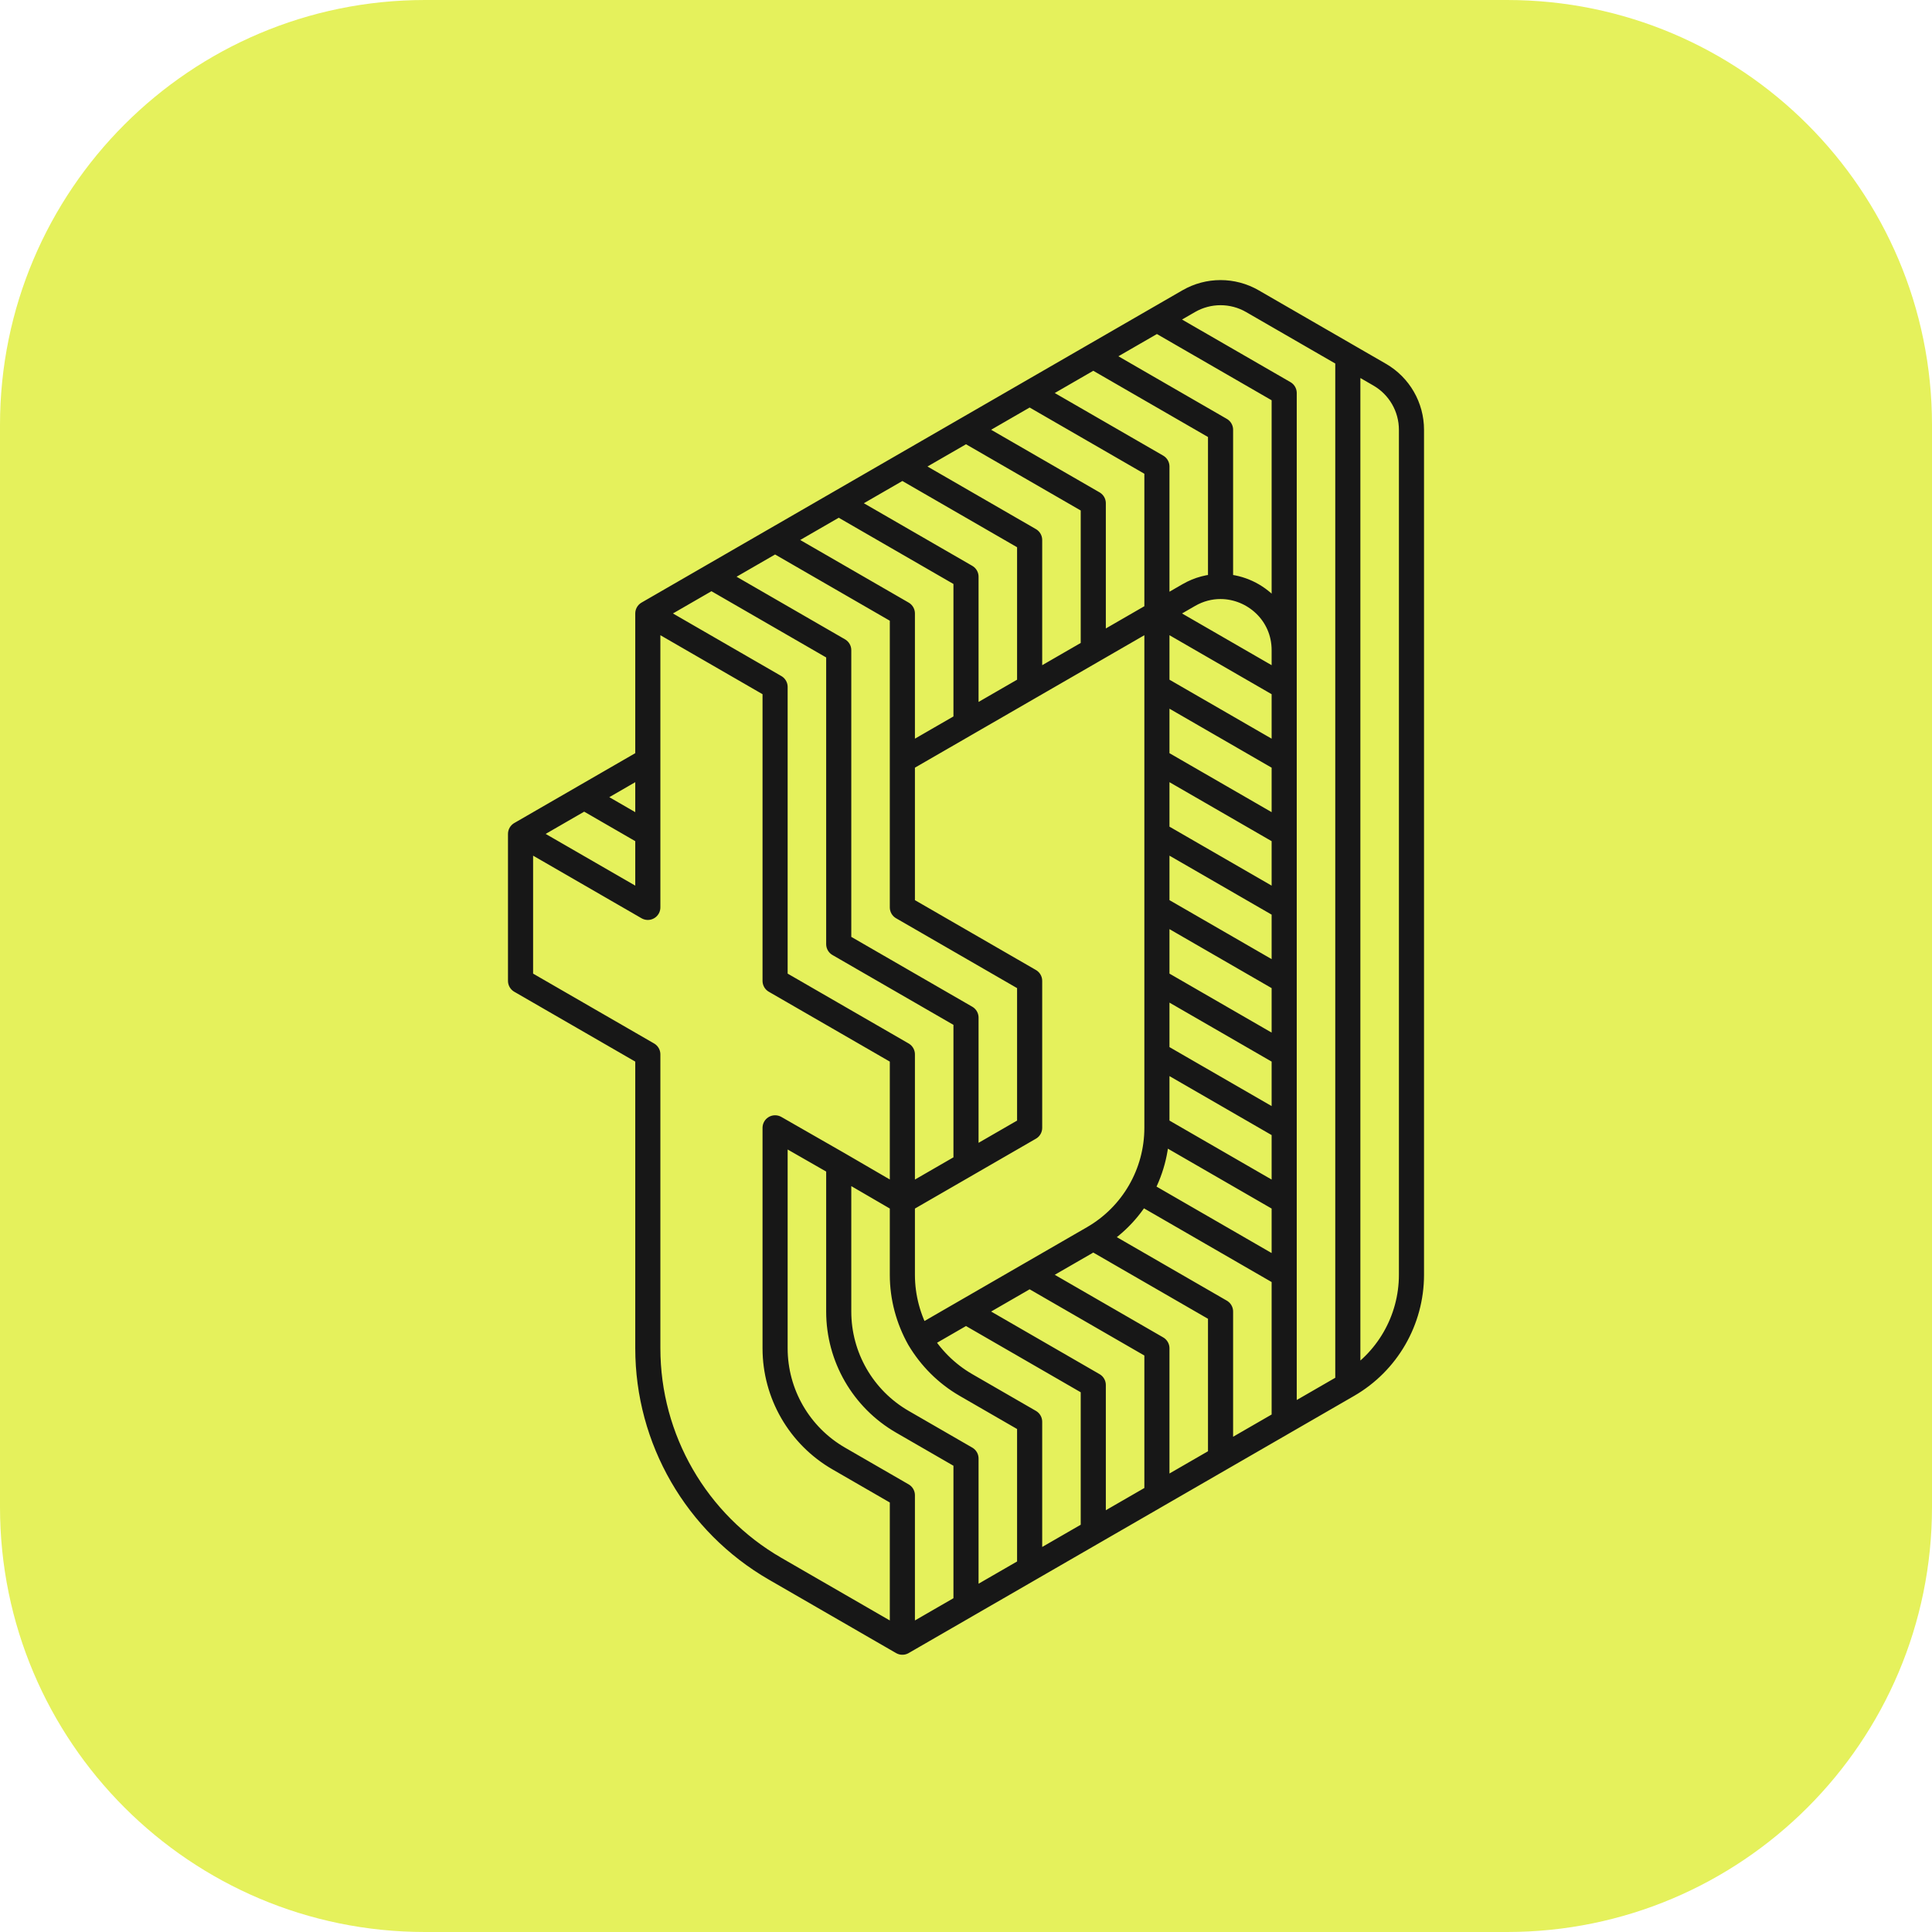
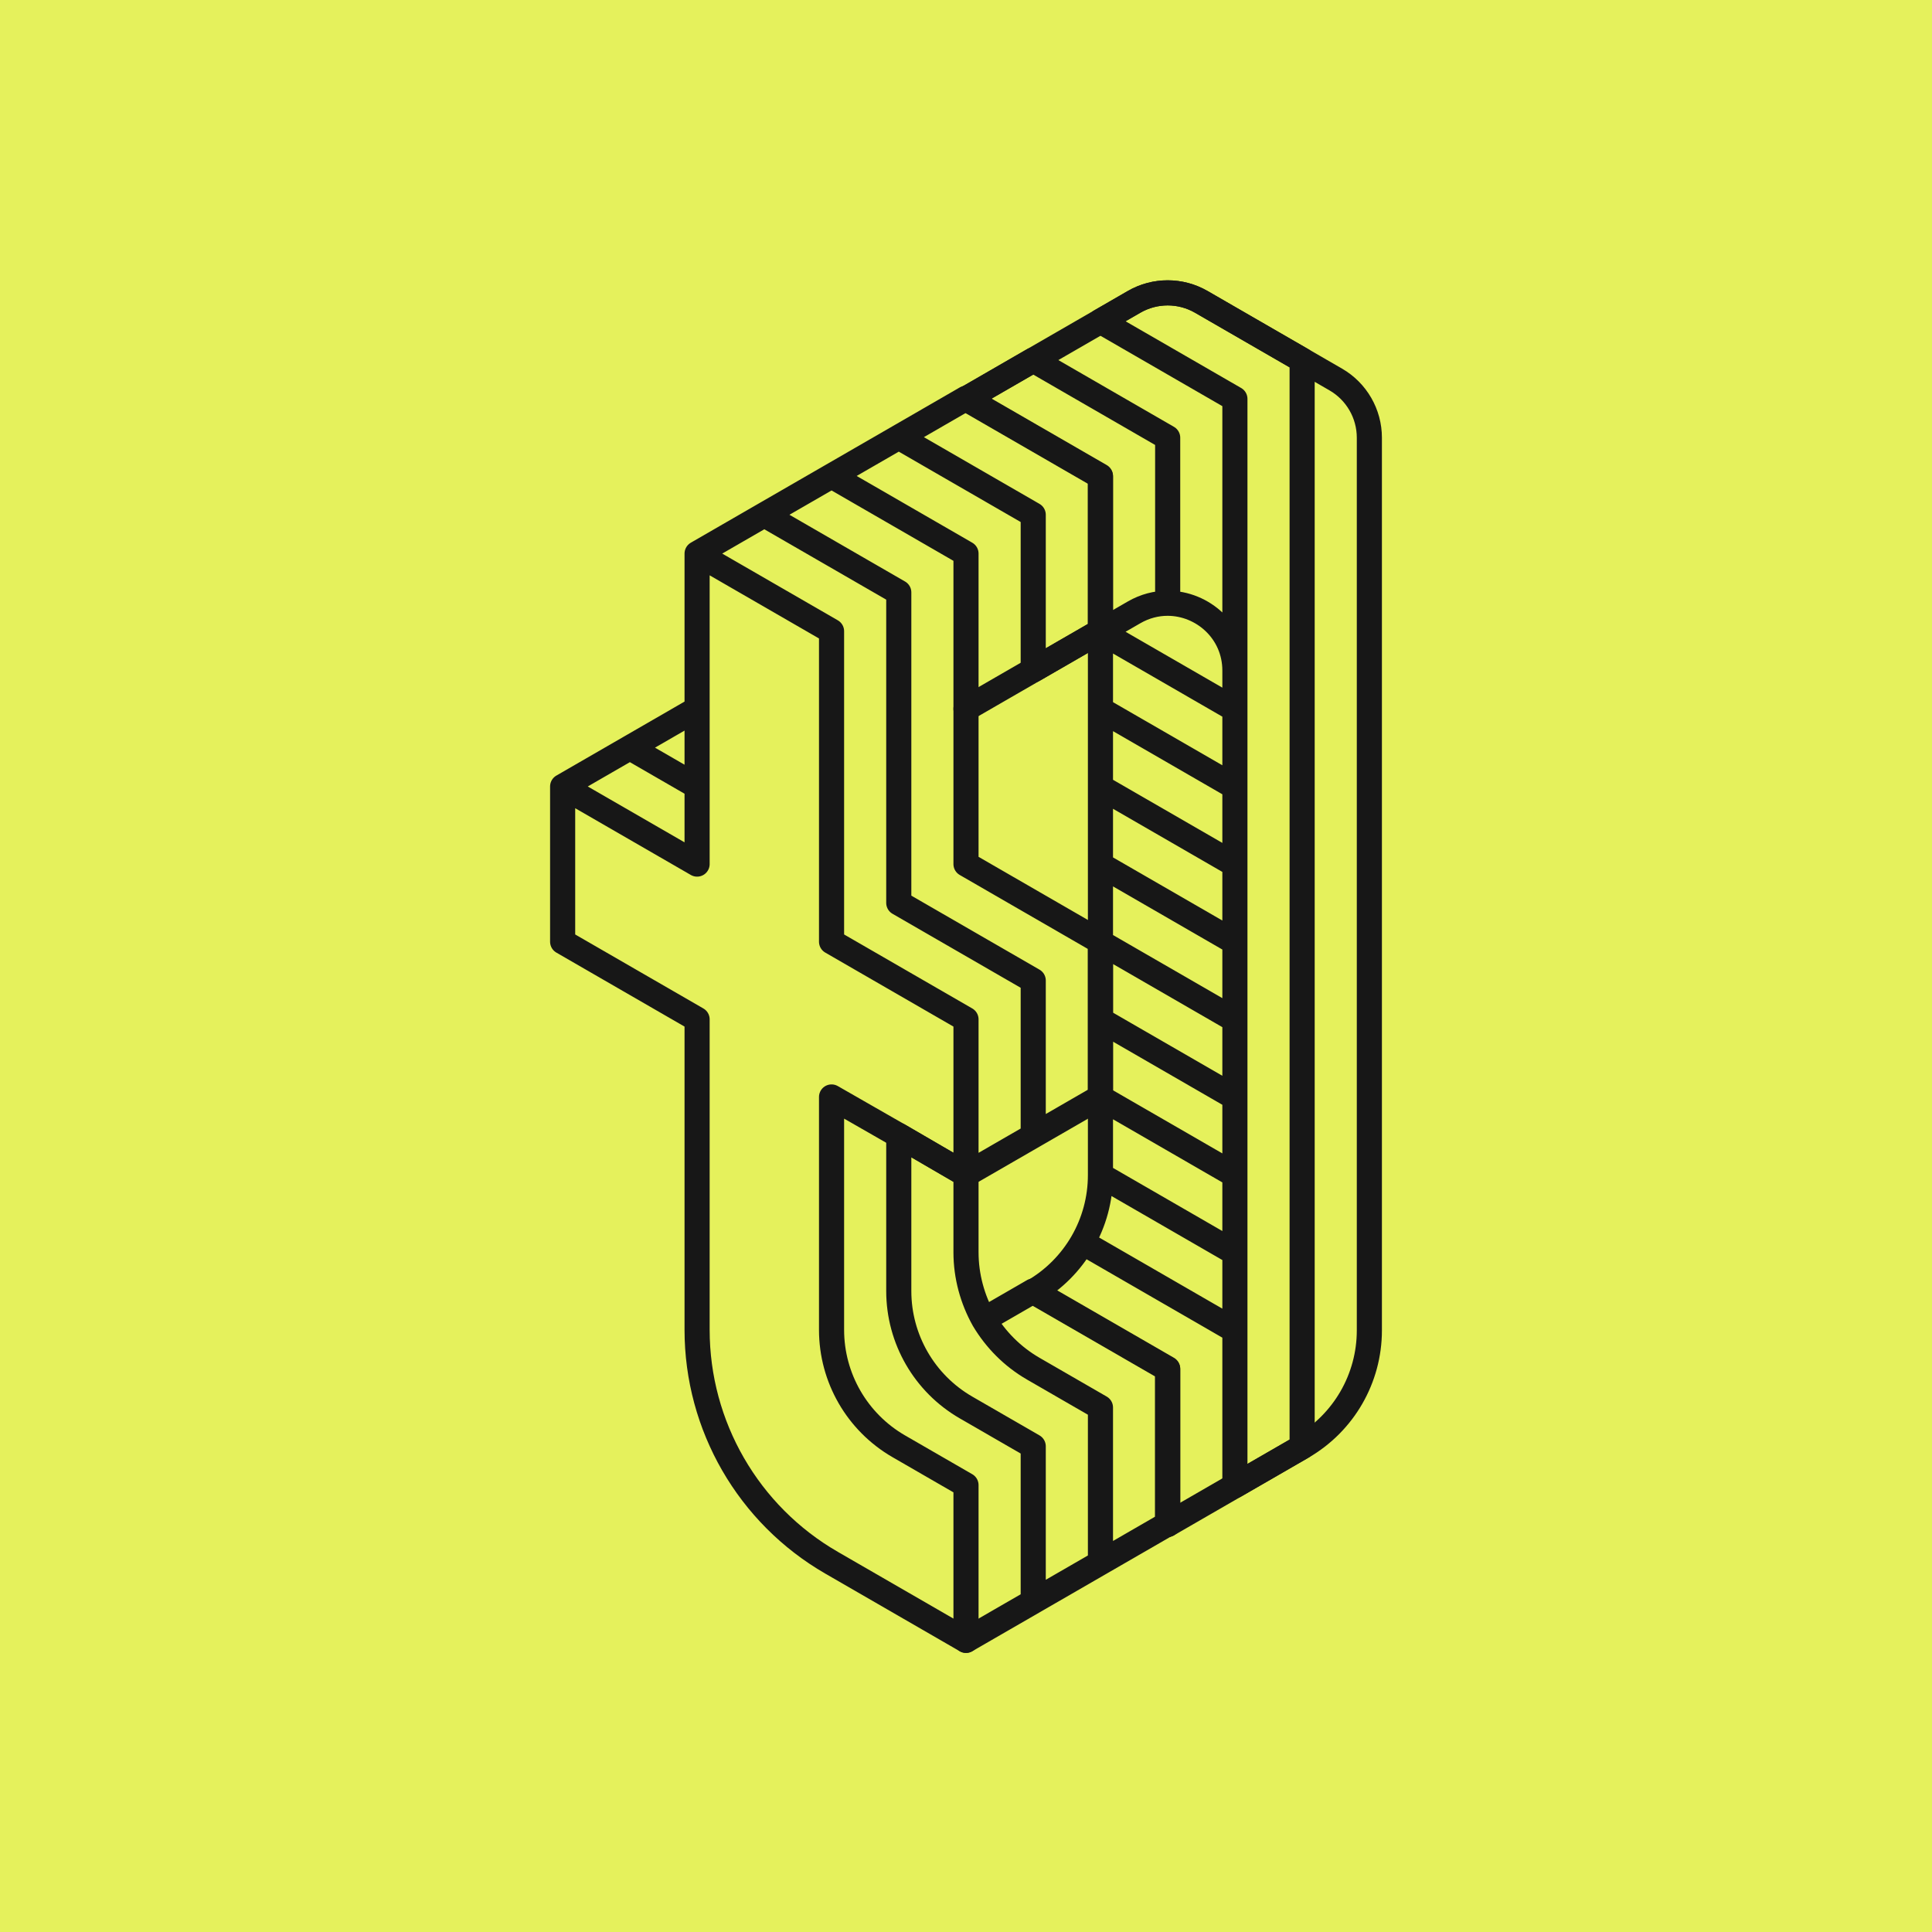
- <svg xmlns="http://www.w3.org/2000/svg" viewBox="0 0 400 400">
-   <rect width="400" height="400" rx="88" fill="#E5F15C" />
-   <path transform="translate(134.124,288.167) scale(1.18069)" d="M44.636,-110.722L55.795,-117.165L66.954,-123.608L78.113,-130.05L89.272,-136.493L94.852,-139.714C96.655,-140.756 98.568,-141.229 100.431,-141.226C106.253,-141.217 111.59,-136.558 111.59,-130.05L111.59,-123.608L111.59,-110.722L111.59,-97.837L111.59,-84.952L111.59,-72.066L111.59,-59.181L111.59,-46.296L111.59,-33.411L111.59,-20.525L111.59,5.245L122.749,-1.197C129.654,-5.184 133.908,-12.552 133.908,-20.525L133.908,-168.706C133.908,-172.693 131.781,-176.377 128.329,-178.37L122.749,-181.592L106.011,-191.256C102.558,-193.249 98.304,-193.249 94.852,-191.256L89.272,-188.034L111.59,-175.149L111.59,-130.05L111.59,-123.608L89.272,-136.493L94.852,-139.714C96.655,-140.756 98.568,-141.229 100.431,-141.226L100.431,-168.706L78.113,-181.592L66.954,-175.149L89.272,-162.264L89.272,-136.493L89.272,-123.608L89.272,-110.722L89.272,-123.608L111.59,-110.722L111.59,-97.837L89.272,-110.722L89.272,-97.837L89.272,-84.952L89.272,-97.837L111.59,-84.952L111.59,-72.066L89.272,-84.952L89.272,-72.066L89.272,-59.181L89.272,-72.066L111.59,-59.181L111.59,-46.296L89.272,-59.181L89.272,-46.296C89.272,-42.309 88.209,-38.474 86.283,-35.137C88.209,-38.474 89.272,-42.309 89.272,-46.296L111.59,-33.411L111.59,-20.525L86.283,-35.137C84.355,-31.8 81.566,-28.961 78.113,-26.968L66.954,-20.525L78.113,-26.968L100.431,-14.083L100.431,11.688L89.272,18.131L89.272,-7.64L66.954,-20.525L55.795,-14.083L47.581,-9.34C49.553,-6.029 52.342,-3.191 55.795,-1.197L66.954,5.245L66.954,31.016L78.113,24.573L78.113,-1.197L55.795,-14.083L47.581,-9.34C45.699,-12.703 44.636,-16.539 44.636,-20.525L44.636,-33.411L33.477,-39.905L33.477,-14.083C33.477,-6.109 37.731,1.259 44.636,5.245L55.795,11.688L55.795,37.459L44.636,43.901L55.795,37.459L66.954,31.016L78.113,24.573L89.272,18.131L100.431,11.688L111.59,5.245L122.749,-1.197L122.749,-181.592L106.011,-191.256C102.558,-193.249 98.304,-193.249 94.852,-191.256L89.272,-188.034L78.113,-181.592L66.954,-175.149L55.795,-168.706L44.636,-162.264L66.954,-149.378L66.954,-123.608L55.795,-117.165L55.795,-142.936L33.477,-155.821L22.318,-149.378L11.159,-142.936L0,-136.493L11.159,-142.936L33.477,-130.05L33.477,-78.509L55.795,-65.624L55.795,-39.853L44.636,-33.411L33.477,-39.905L22.318,-46.296L22.318,-7.64C22.318,0.333 26.572,7.701 33.477,11.688L44.636,18.131L44.636,43.901L22.318,31.016C8.508,23.042 0,8.307 0,-7.64L0,-59.181L-22.318,-72.066L-22.318,-97.837L-11.159,-104.28L0,-110.722L0,-97.837L-11.159,-104.28L-22.318,-97.837L0,-84.952L0,-97.837L0,-110.722L0,-136.493L22.318,-123.608L22.318,-72.066L44.636,-59.181L44.636,-33.411L55.795,-39.853L66.954,-46.296L66.954,-72.066L44.636,-84.952L44.636,-110.722L44.636,-136.493L22.318,-149.378L33.477,-155.821L44.636,-162.264L55.795,-168.706L78.113,-155.821L78.113,-130.05" fill="none" stroke="#171717" stroke-width="4.404" stroke-linecap="round" stroke-linejoin="round" />
+ <svg xmlns="http://www.w3.org/2000/svg" width="400" height="400" viewBox="0 0 400 400">
+   <g id="Layer_2" data-name="Layer 2">
+     <g>
+       <g>
+         <rect x="0" y="0" width="400" height="400" fill="#e5f15c" />
+       </g>
+     </g>
+   </g>
+   <g id="Layer_1" data-name="Layer 1">
+     <g>
+       <polyline points="200,146.757 213.919,138.72 227.837,130.684" fill="none" stroke="#171717" stroke-width="5.2" stroke-linecap="round" stroke-linejoin="round" />
+       <path d="M227.837 130.801 L234.797 126.784 C237.046 125.485 239.431 124.894 241.755 124.898 C249.017 124.909 255.674 130.72 255.674 138.838 L255.674 146.873 L255.674 162.946 L255.674 179.017 L255.674 195.088 L255.674 211.16 L255.674 227.232 L255.674 243.303 L255.674 259.375 L255.674 275.447 L255.674 307.59 L269.593 299.555 C278.205 294.581 283.511 285.392 283.511 275.447 L283.511 90.623 C283.511 85.65 280.858 81.054 276.552 78.569 L269.593 74.55 L248.715 62.496 C244.408 60.011 239.103 60.011 234.797 62.496 L227.837 66.515 L255.674 82.586 L255.674 138.838 L255.674 146.873 L227.837 130.801 L234.797 126.784 C237.046 125.485 239.431 124.894 241.755 124.898 L241.755 90.623 L213.918 74.55 L200 82.586 L227.837 98.657 L227.837 130.801 L227.837 146.873 L227.837 162.946 L227.837 146.873 L255.674 162.946 L255.674 179.017 L227.837 162.946 L227.837 179.017 L227.837 195.088 L227.837 179.017 L255.674 195.088 L255.674 211.16 L227.837 195.088 L227.837 211.16 L227.837 227.232 L227.837 211.16 L255.674 227.232 L255.674 243.303 L227.837 227.232 L227.837 243.303 C227.837 248.276 226.511 253.059 224.108 257.222 C226.511 253.059 227.837 248.276 227.837 243.303 L255.674 259.375 L255.674 275.447 L224.108 257.222 C221.704 261.384 218.225 264.925 213.918 267.411" fill="none" stroke="#171717" stroke-width="5.2" stroke-linecap="round" stroke-linejoin="round" />
+       <polyline points="213.918,267.411 241.755,283.482 241.755,315.626" fill="none" stroke="#171717" stroke-width="5.2" stroke-linecap="round" stroke-linejoin="round" />
+       <path d="M213.919 267.293 L203.673 273.209 C206.133 277.34 209.612 280.879 213.919 283.367 L227.837 291.402 L227.837 323.545 L241.755 315.509 L241.755 283.367 L213.919 267.293 L203.673 273.209 C201.326 269.015 200 264.231 200 259.258 L200 243.186 L186.082 235.087 L186.082 267.293 C186.082 277.239 191.388 286.429 200 291.402 L213.919 299.438 L213.919 331.581 L200 339.616 L213.919 331.581 L227.837 323.545 L241.755 315.509" fill="none" stroke="#171717" stroke-width="5.2" stroke-linecap="round" stroke-linejoin="round" />
+       <path d="M241.755 315.626 L255.674 307.59 L269.593 299.555 L269.593 74.55 L248.715 62.496 C244.408 60.011 239.103 60.011 234.797 62.496 L227.837 66.515 L213.918 74.55 L200 82.586" fill="none" stroke="#171717" stroke-width="5.2" stroke-linecap="round" stroke-linejoin="round" />
+       <path d="M200 82.469 L227.837 98.542 L227.837 130.684 L213.919 138.72 L213.919 106.577 L186.082 90.506 L172.164 98.542 L158.244 106.577 L144.326 114.613 L158.244 106.577 L186.082 122.649 L186.082 186.936 L213.919 203.007 L213.919 235.151 L200 243.186 L186.082 235.087 L172.164 227.115 L172.164 275.331 C172.164 285.274 177.469 294.464 186.082 299.438 L200 307.474 L200 339.616 L172.164 323.545 C154.938 313.599 144.326 295.221 144.326 275.331 L144.326 211.044 L116.489 194.972 L116.489 162.829 L130.408 154.793 L144.326 146.757 L144.326 162.829 L130.408 154.793 L116.489 162.829 L144.326 178.9 L144.326 162.829 L144.326 146.757 L144.326 114.613 L172.164 130.684 L172.164 194.972 L200 211.044 L200 243.186 L213.919 235.151 L227.837 227.115 L227.837 194.972 L200 178.9 L200 146.757 L200 114.613 L172.164 98.542 L186.082 90.506 L200 82.469" fill="none" stroke="#171717" stroke-width="5.2" stroke-linecap="round" stroke-linejoin="round" />
+     </g>
+   </g>
</svg>
